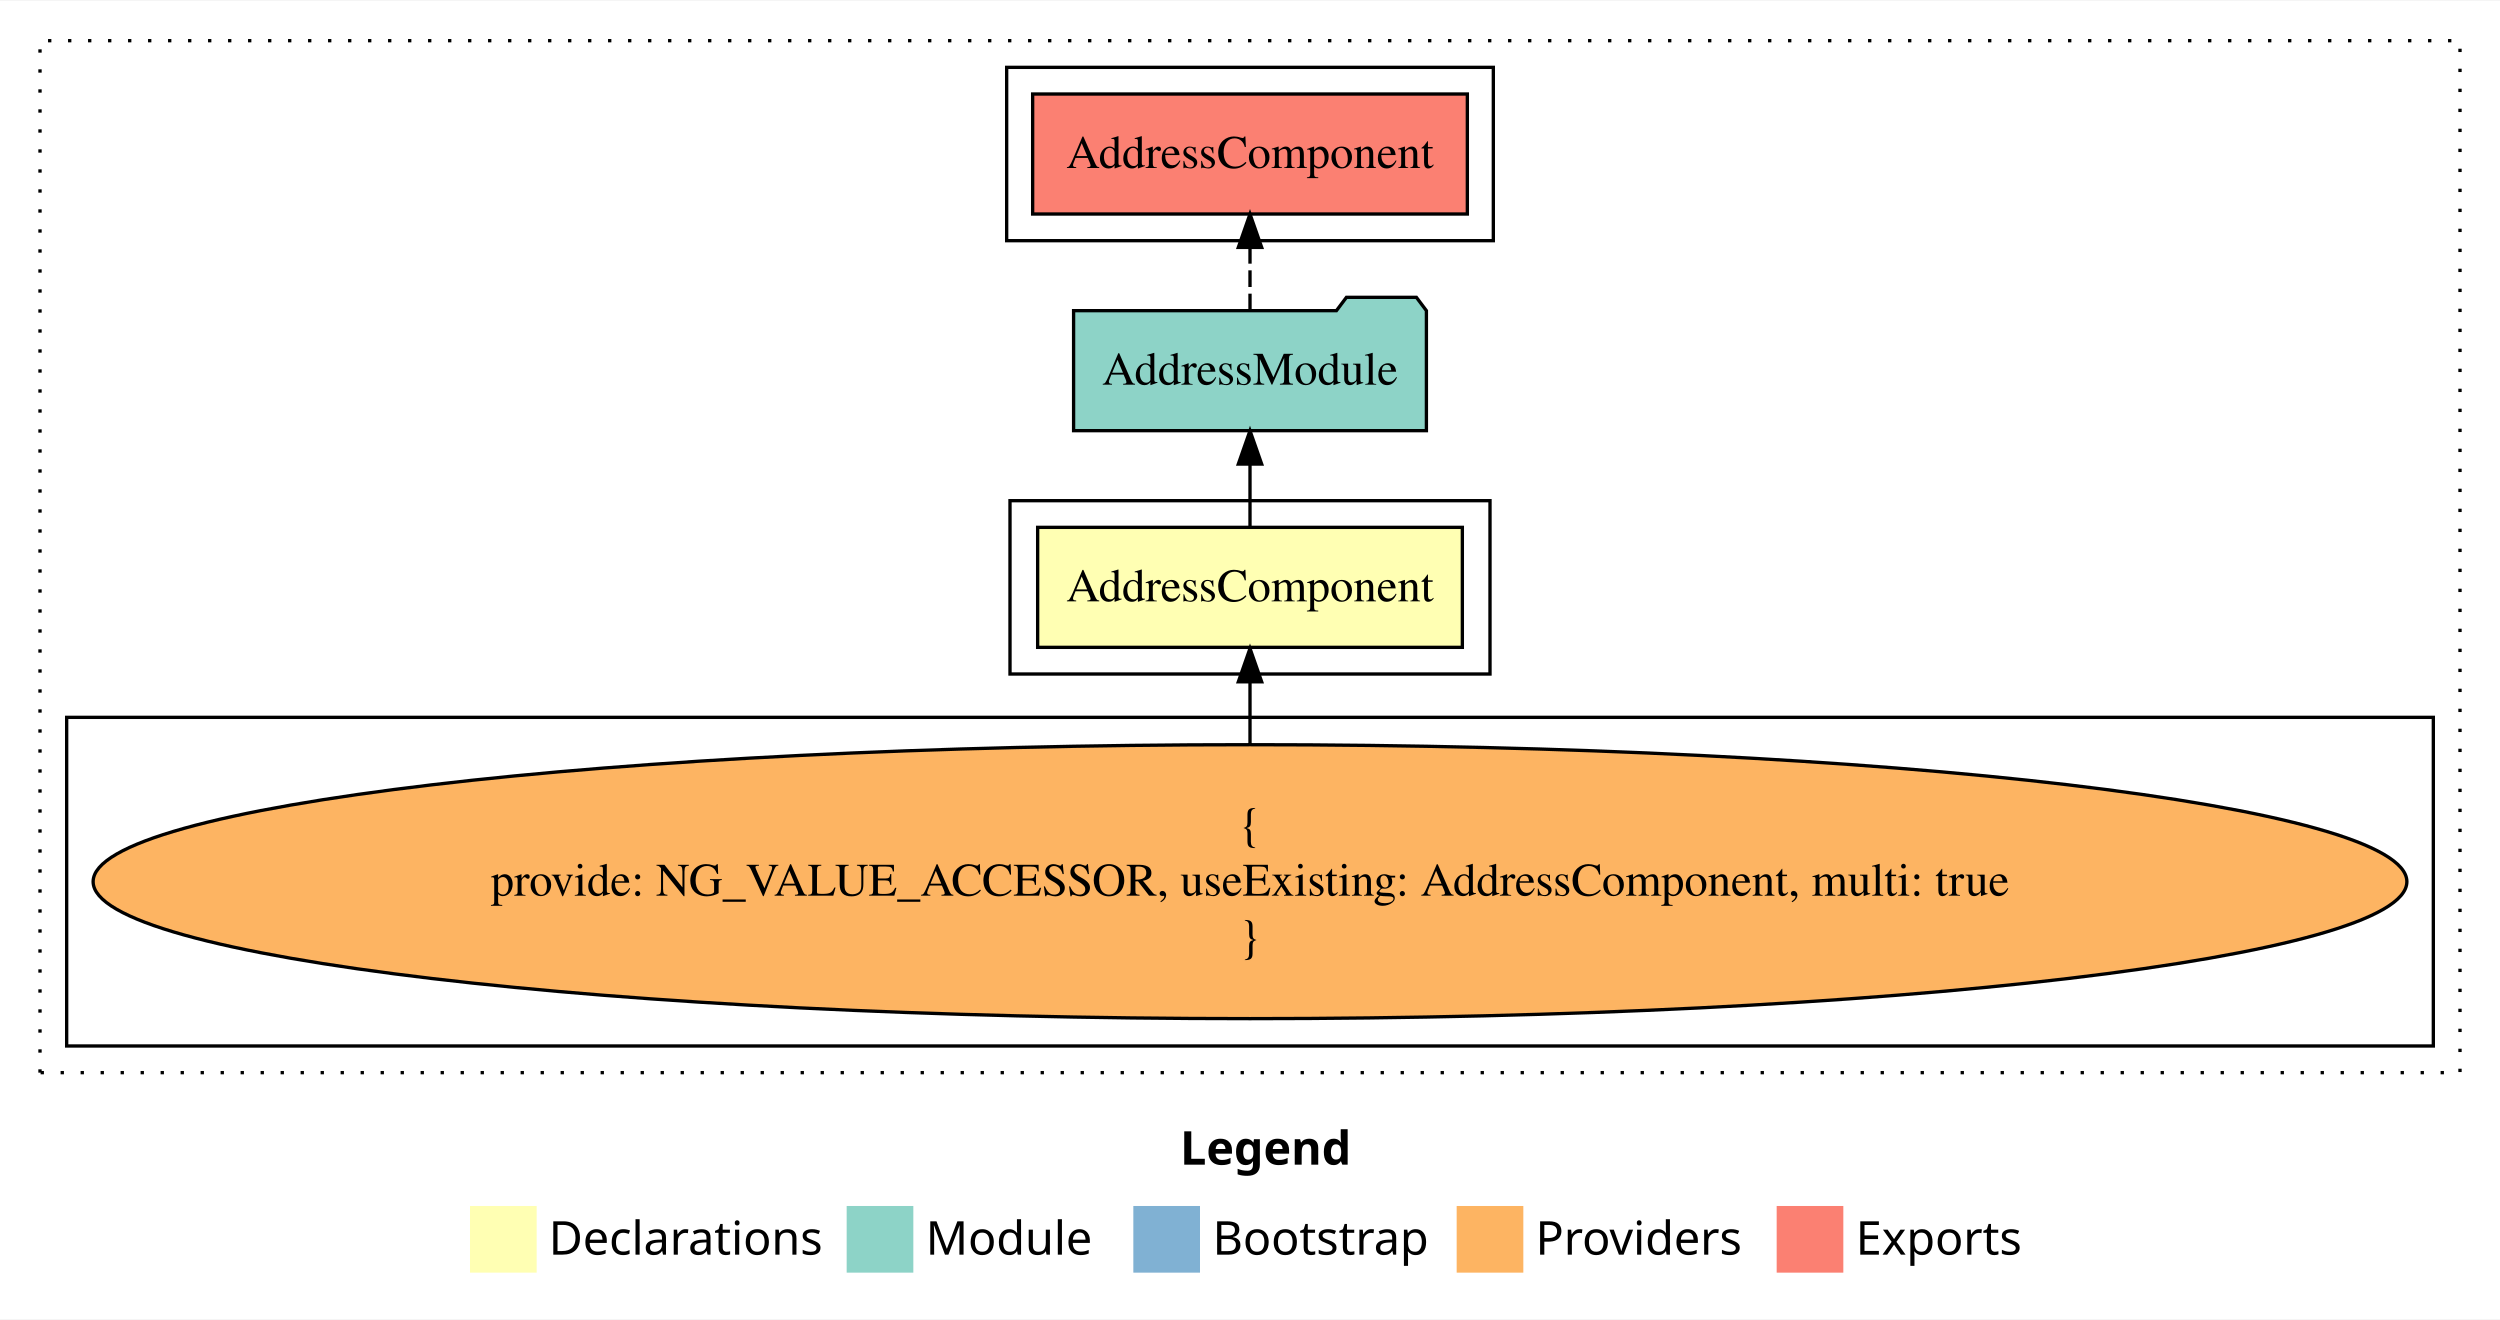
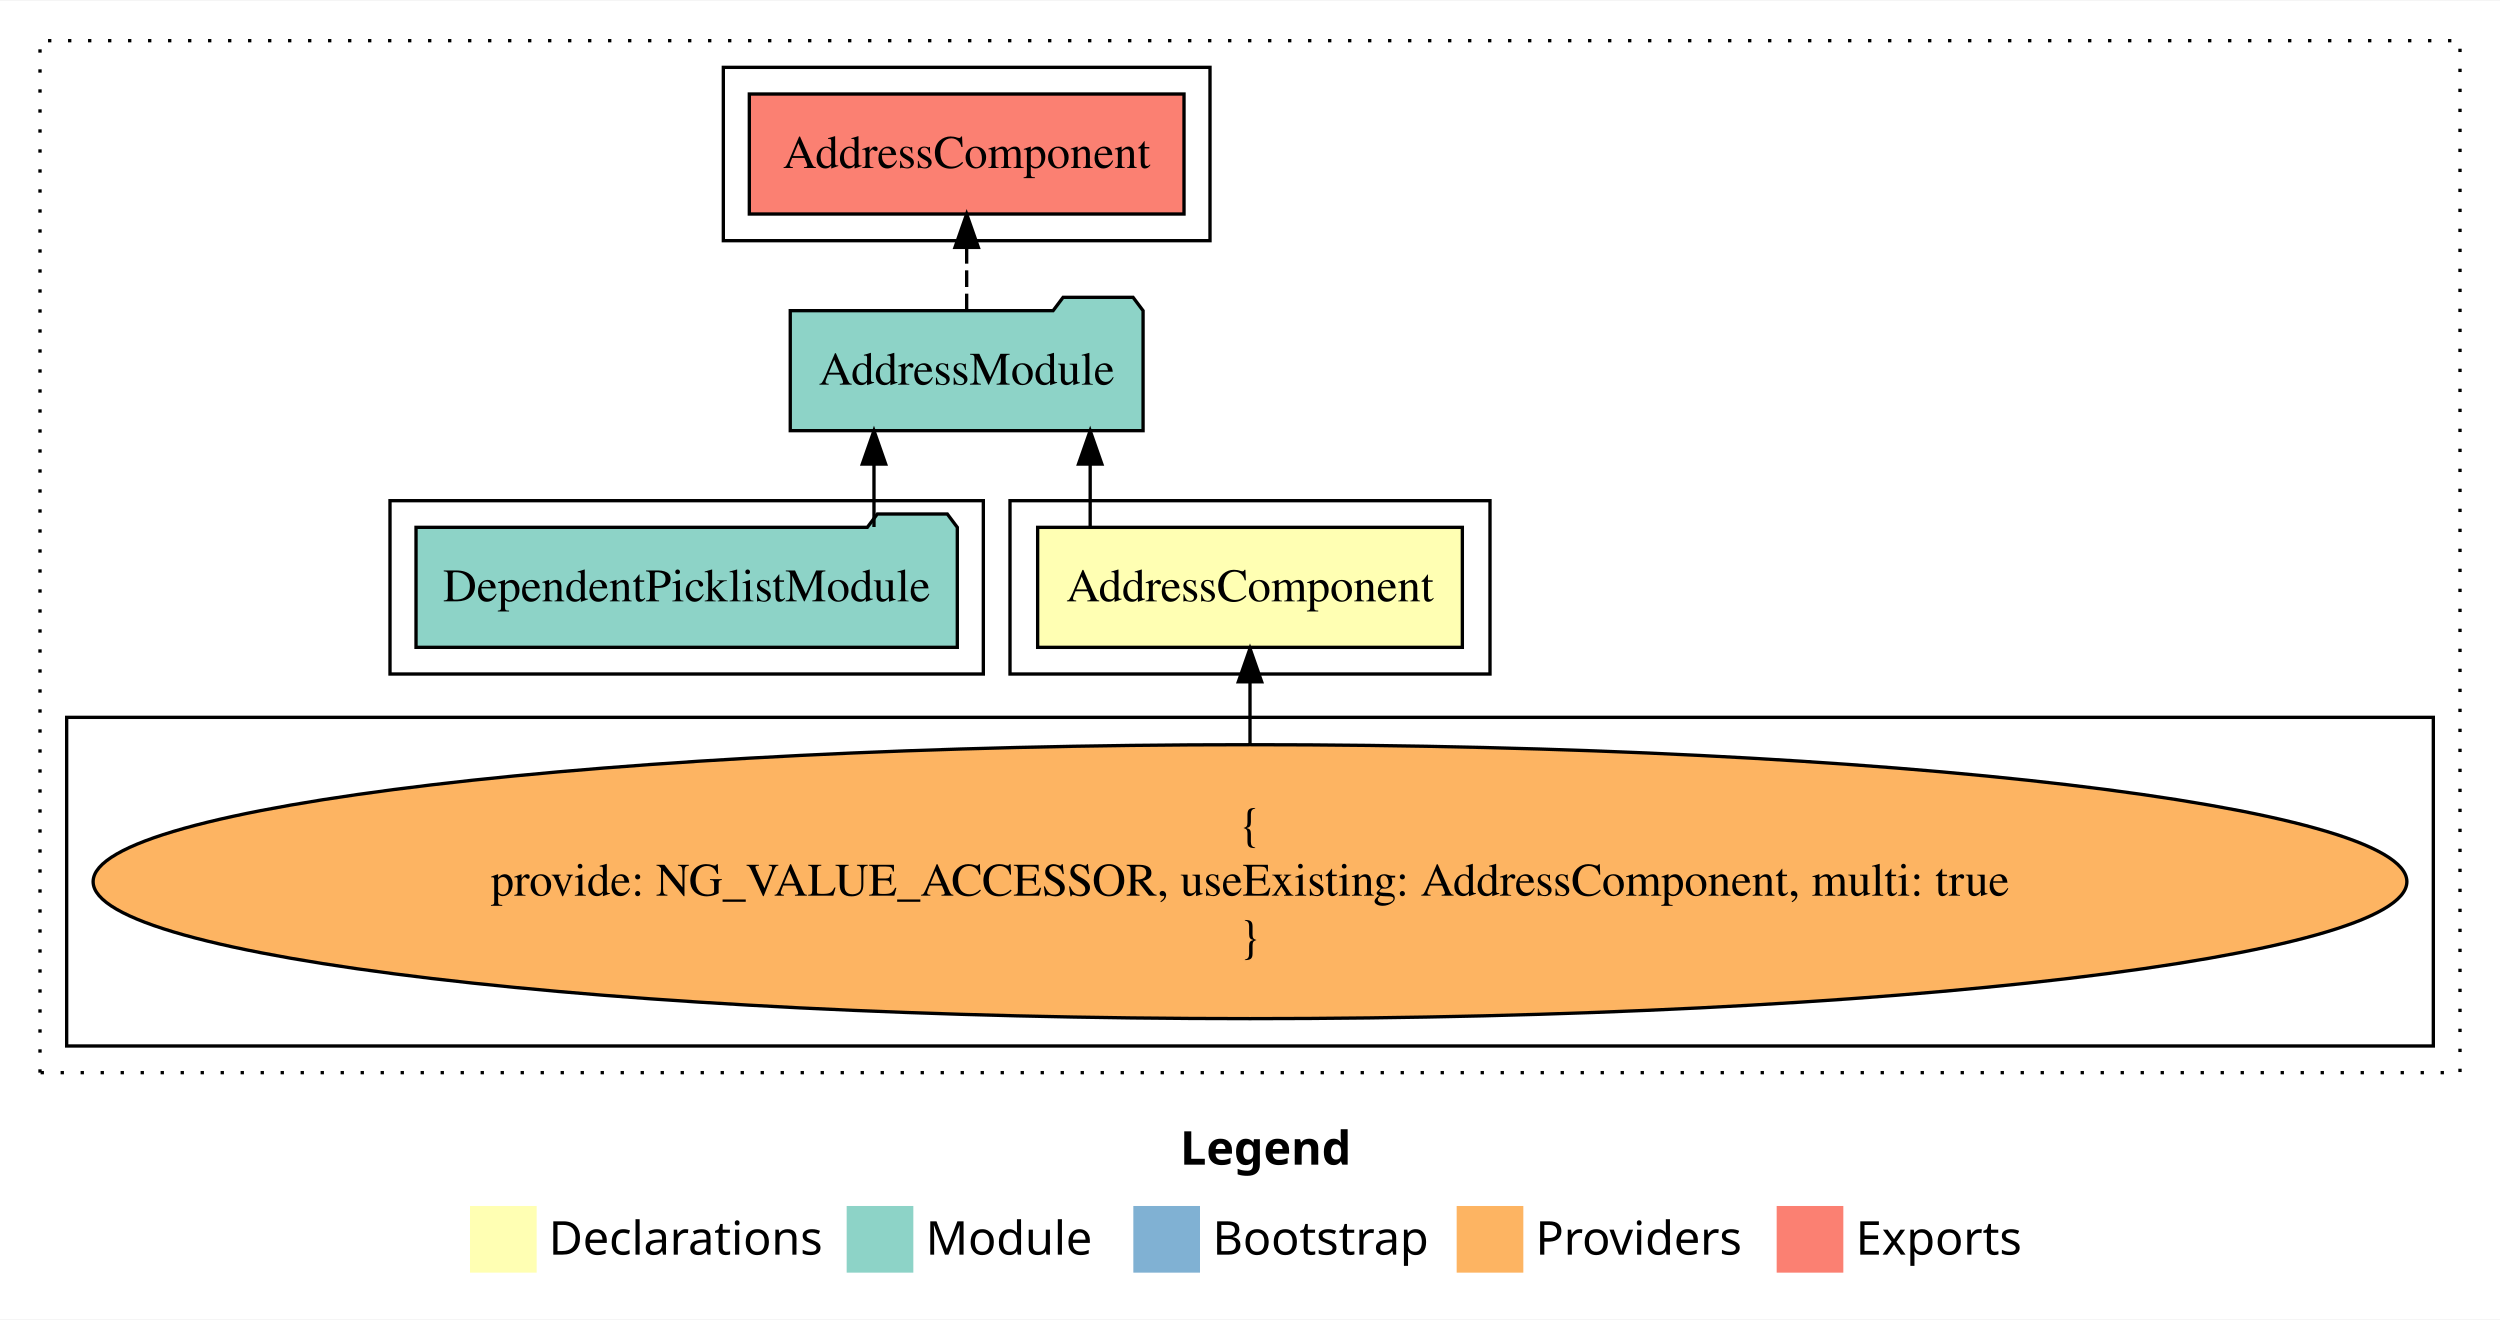
<svg xmlns="http://www.w3.org/2000/svg" width="750pt" height="396pt" viewBox="0.00 0.00 750.00 395.59">
  <g id="graph0" class="graph" transform="scale(1 1) rotate(0) translate(4 391.5901)">
    <polygon fill="#ffffff" stroke="transparent" points="-4,4 -4,-391.59 746,-391.59 746,4 -4,4" />
    <text text-anchor="start" x="350.009" y="-42.4" font-family="sans-serif" font-weight="bold" font-size="14.00" fill="#000000">Legend</text>
    <polygon fill="#ffffb3" stroke="transparent" points="137,-10 137,-30 157,-30 157,-10 137,-10" />
    <text text-anchor="start" x="160.629" y="-15.4" font-family="sans-serif" font-size="14.00" fill="#000000">  Declarations</text>
    <polygon fill="#8dd3c7" stroke="transparent" points="250,-10 250,-30 270,-30 270,-10 250,-10" />
    <text text-anchor="start" x="273.725" y="-15.4" font-family="sans-serif" font-size="14.00" fill="#000000">  Module</text>
    <polygon fill="#80b1d3" stroke="transparent" points="336,-10 336,-30 356,-30 356,-10 336,-10" />
    <text text-anchor="start" x="359.781" y="-15.4" font-family="sans-serif" font-size="14.00" fill="#000000">  Bootstrap</text>
    <polygon fill="#fdb462" stroke="transparent" points="433,-10 433,-30 453,-30 453,-10 433,-10" />
    <text text-anchor="start" x="456.673" y="-15.4" font-family="sans-serif" font-size="14.00" fill="#000000">  Providers</text>
    <polygon fill="#fb8072" stroke="transparent" points="529,-10 529,-30 549,-30 549,-10 529,-10" />
    <text text-anchor="start" x="552.726" y="-15.4" font-family="sans-serif" font-size="14.00" fill="#000000">  Exports</text>
    <g id="clust1" class="cluster">
      <polygon fill="none" stroke="#000000" stroke-dasharray="1,5" points="8,-70 8,-379.59 734,-379.59 734,-70 8,-70" />
    </g>
    <g id="clust2" class="cluster">
      <polygon fill="none" stroke="#000000" points="299,-189.59 299,-241.59 443,-241.59 443,-189.59 299,-189.59" />
    </g>
    <g id="clust3" class="cluster">
      <polygon fill="none" stroke="#000000" points="16,-78 16,-176.59 726,-176.59 726,-78 16,-78" />
    </g>
+     <g id="clust4" class="cluster">
+       <polygon fill="none" stroke="#000000" points="113,-189.59 113,-241.59 291,-241.59 291,-189.59 113,-189.59" />
+     </g>
    <g id="clust5" class="cluster">
-       <polygon fill="none" stroke="#000000" points="298,-319.59 298,-371.59 444,-371.59 444,-319.59 298,-319.59" />
+       <polygon fill="none" stroke="#000000" points="213,-319.59 213,-371.59 359,-371.59 359,-319.59 213,-319.59" />
    </g>
    <g id="node1" class="node">
      <polygon fill="#ffffb3" stroke="#000000" points="434.704,-233.59 307.296,-233.59 307.296,-197.59 434.704,-197.59 434.704,-233.59" />
      <text text-anchor="middle" x="371" y="-211.39" font-family="Times,serif" font-size="14.00" fill="#000000">AddressComponent</text>
    </g>
    <g id="node2" class="node">
-       <polygon fill="#8dd3c7" stroke="#000000" points="423.922,-298.59 420.922,-302.59 399.922,-302.59 396.922,-298.59 318.078,-298.59 318.078,-262.59 423.922,-262.59 423.922,-298.59" />
-       <text text-anchor="middle" x="371" y="-276.39" font-family="Times,serif" font-size="14.00" fill="#000000">AddressModule</text>
+       <polygon fill="#8dd3c7" stroke="#000000" points="338.922,-298.59 335.922,-302.59 314.922,-302.59 311.922,-298.59 233.078,-298.59 233.078,-262.59 338.922,-262.59 338.922,-298.59" />
+       <text text-anchor="middle" x="286" y="-276.39" font-family="Times,serif" font-size="14.00" fill="#000000">AddressModule</text>
    </g>
    <g id="edge1" class="edge">
-       <path fill="none" stroke="#000000" d="M371,-233.696C371,-233.696 371,-252.581 371,-252.581" />
-       <polygon fill="#000000" stroke="#000000" points="367.5,-252.581 371,-262.581 374.5,-252.581 367.5,-252.581" />
+       <path fill="none" stroke="#000000" d="M323.054,-233.696C323.054,-233.696 323.054,-252.581 323.054,-252.581" />
+       <polygon fill="#000000" stroke="#000000" points="319.554,-252.581 323.054,-262.581 326.554,-252.581 319.554,-252.581" />
    </g>
-     <g id="node4" class="node">
-       <polygon fill="#fb8072" stroke="#000000" points="436.204,-363.59 305.796,-363.59 305.796,-327.59 436.204,-327.59 436.204,-363.59" />
-       <text text-anchor="middle" x="371" y="-341.39" font-family="Times,serif" font-size="14.00" fill="#000000">AddressComponent </text>
+     <g id="node5" class="node">
+       <polygon fill="#fb8072" stroke="#000000" points="351.204,-363.59 220.796,-363.59 220.796,-327.59 351.204,-327.59 351.204,-363.59" />
+       <text text-anchor="middle" x="286" y="-341.39" font-family="Times,serif" font-size="14.00" fill="#000000">AddressComponent </text>
    </g>
-     <g id="edge3" class="edge">
-       <path fill="none" stroke="#000000" stroke-dasharray="5,2" d="M371,-298.696C371,-298.696 371,-317.581 371,-317.581" />
-       <polygon fill="#000000" stroke="#000000" points="367.5,-317.581 371,-327.581 374.5,-317.581 367.5,-317.581" />
+     <g id="edge4" class="edge">
+       <path fill="none" stroke="#000000" stroke-dasharray="5,2" d="M286,-298.696C286,-298.696 286,-317.581 286,-317.581" />
+       <polygon fill="#000000" stroke="#000000" points="282.5,-317.581 286,-327.581 289.5,-317.581 282.5,-317.581" />
    </g>
    <g id="node3" class="node">
      <ellipse fill="#fdb462" stroke="#000000" cx="371" cy="-127.295" rx="347.063" ry="41.091" />
      <text text-anchor="middle" x="371" y="-139.895" font-family="Times,serif" font-size="14.00" fill="#000000">{</text>
      <text text-anchor="middle" x="371" y="-123.095" font-family="Times,serif" font-size="14.00" fill="#000000">    provide: NG_VALUE_ACCESSOR, useExisting: AddressComponent, multi: true</text>
      <text text-anchor="middle" x="371" y="-106.295" font-family="Times,serif" font-size="14.00" fill="#000000">}</text>
    </g>
    <g id="edge2" class="edge">
      <path fill="none" stroke="#000000" d="M371,-168.599C371,-168.599 371,-187.255 371,-187.255" />
      <polygon fill="#000000" stroke="#000000" points="367.5,-187.255 371,-197.255 374.5,-187.255 367.5,-187.255" />
    </g>
+     <g id="node4" class="node">
+       <polygon fill="#8dd3c7" stroke="#000000" points="283.195,-233.59 280.195,-237.59 259.195,-237.59 256.195,-233.59 120.805,-233.59 120.805,-197.59 283.195,-197.59 283.195,-233.59" />
+       <text text-anchor="middle" x="202" y="-211.39" font-family="Times,serif" font-size="14.00" fill="#000000">DependentPicklistModule</text>
+     </g>
+     <g id="edge3" class="edge">
+       <path fill="none" stroke="#000000" d="M258.194,-233.696C258.194,-233.696 258.194,-252.581 258.194,-252.581" />
+       <polygon fill="#000000" stroke="#000000" points="254.694,-252.581 258.194,-262.581 261.694,-252.581 254.694,-252.581" />
+     </g>
  </g>
</svg>
